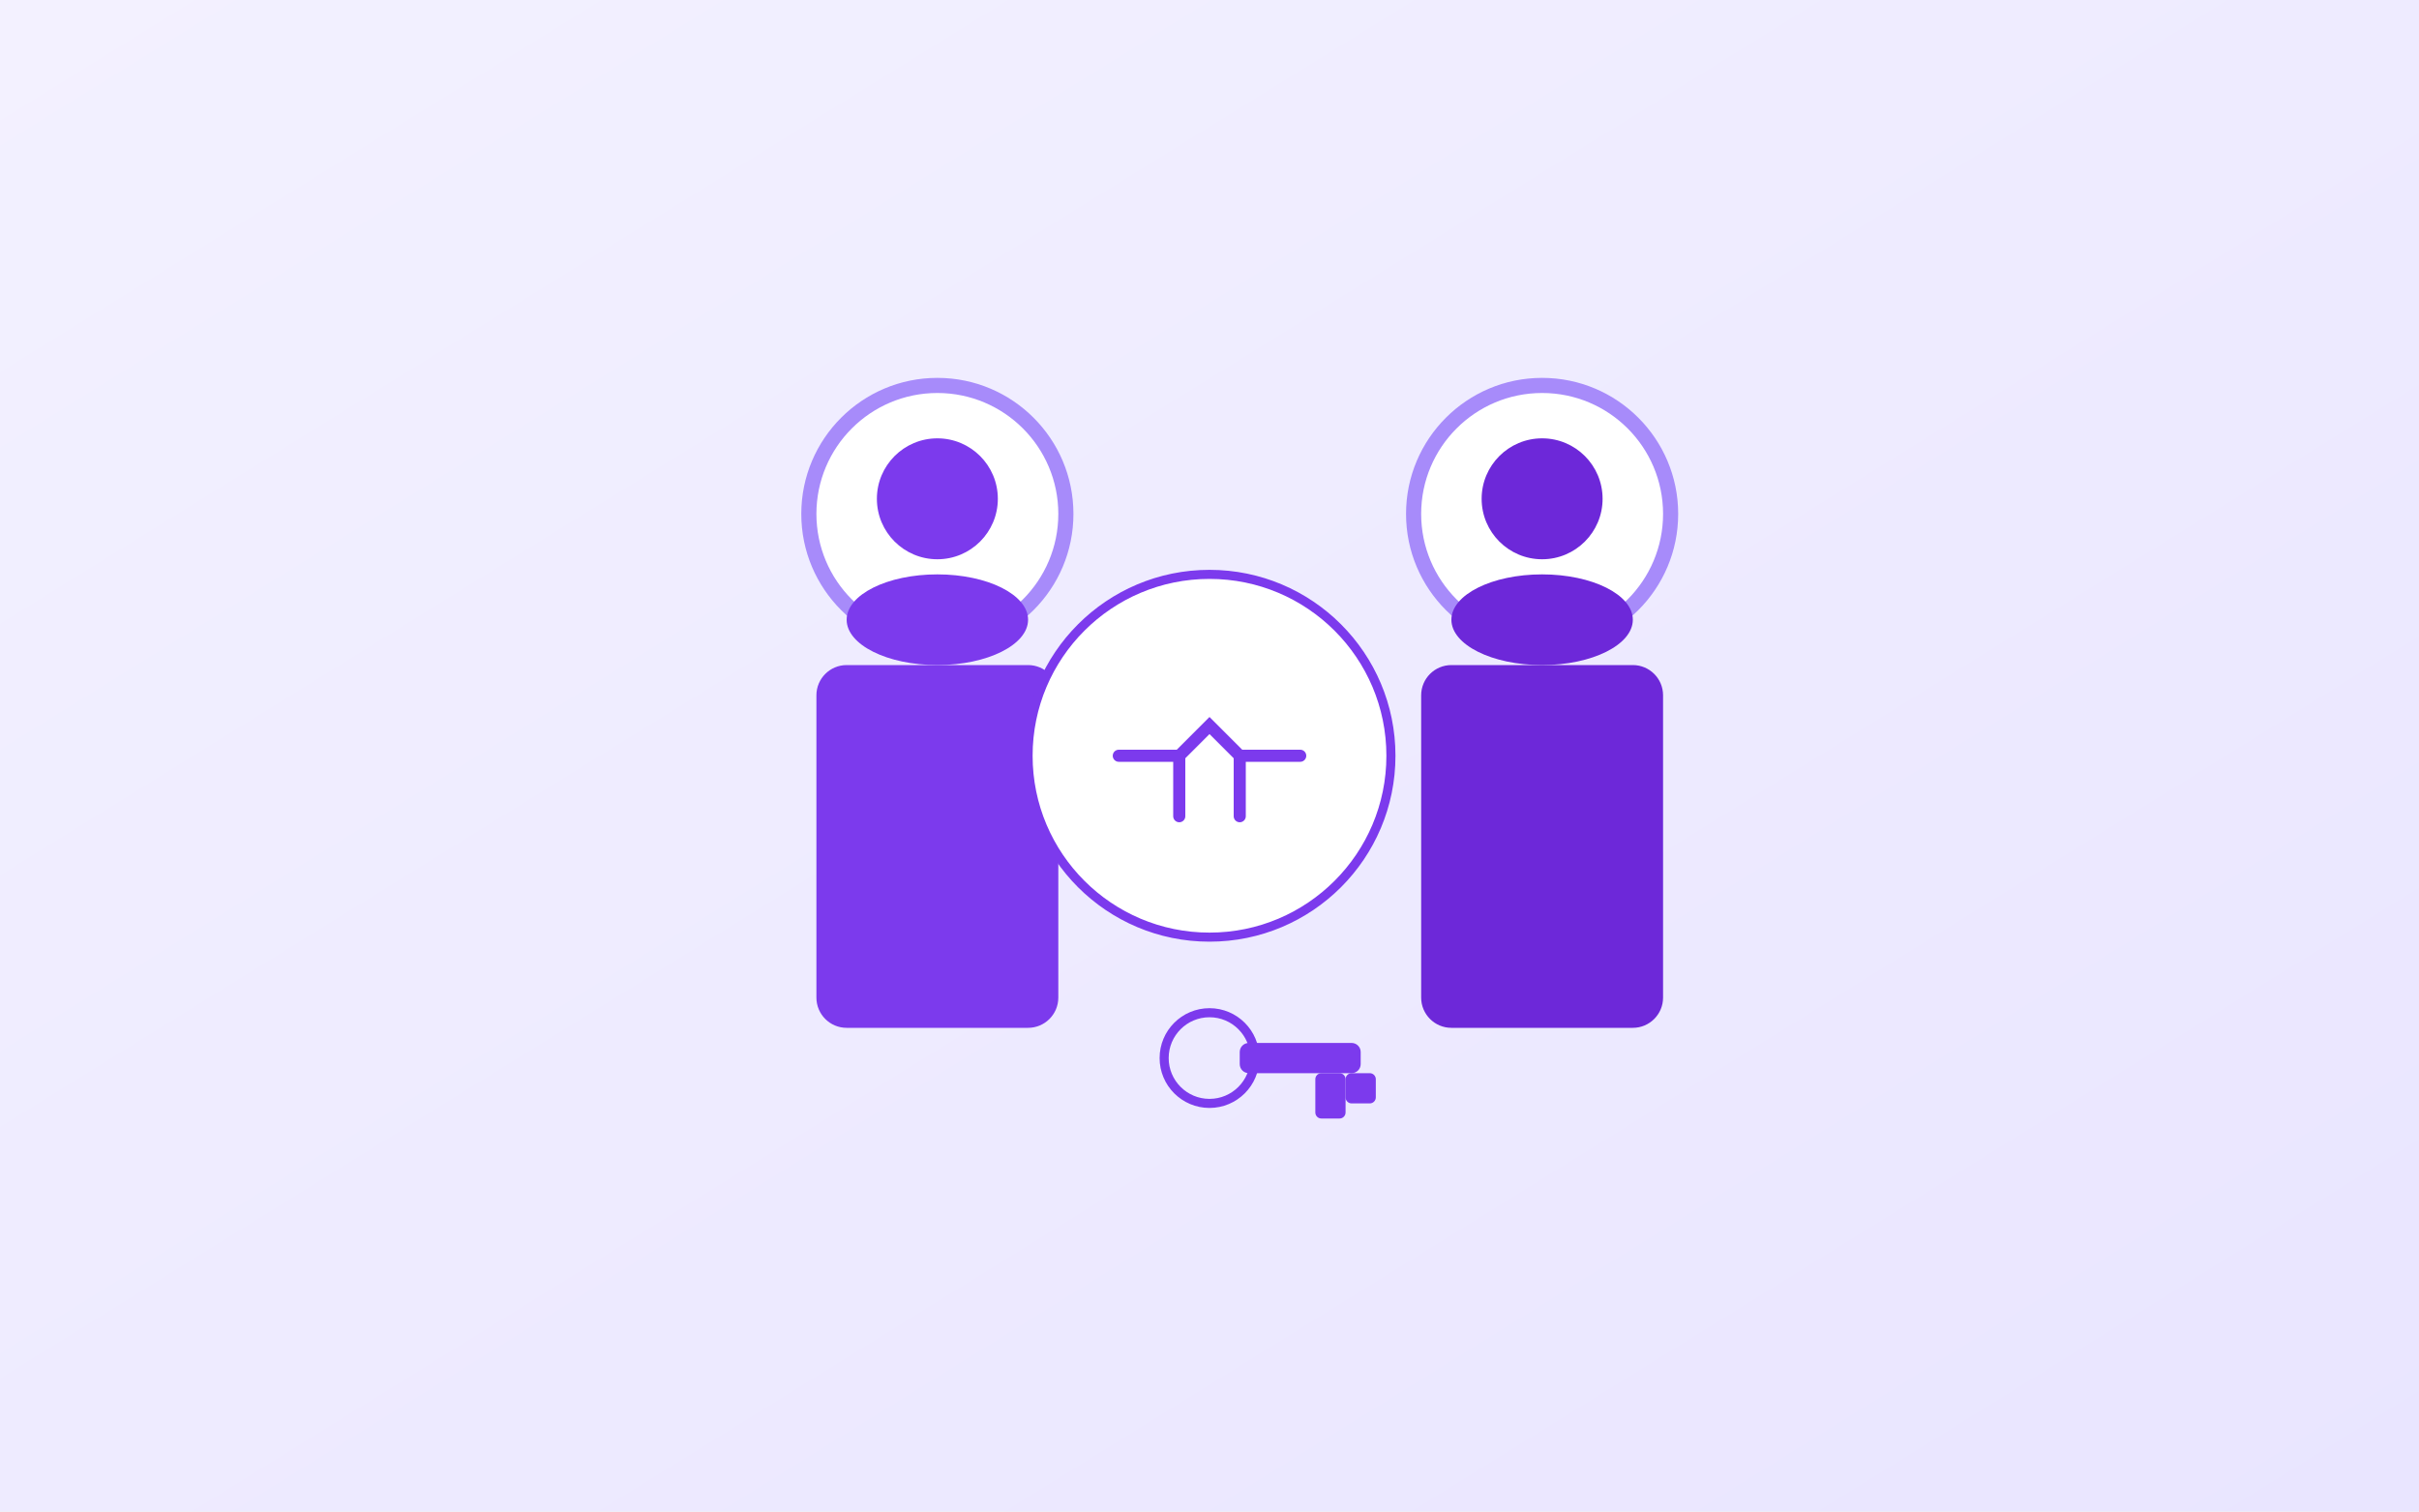
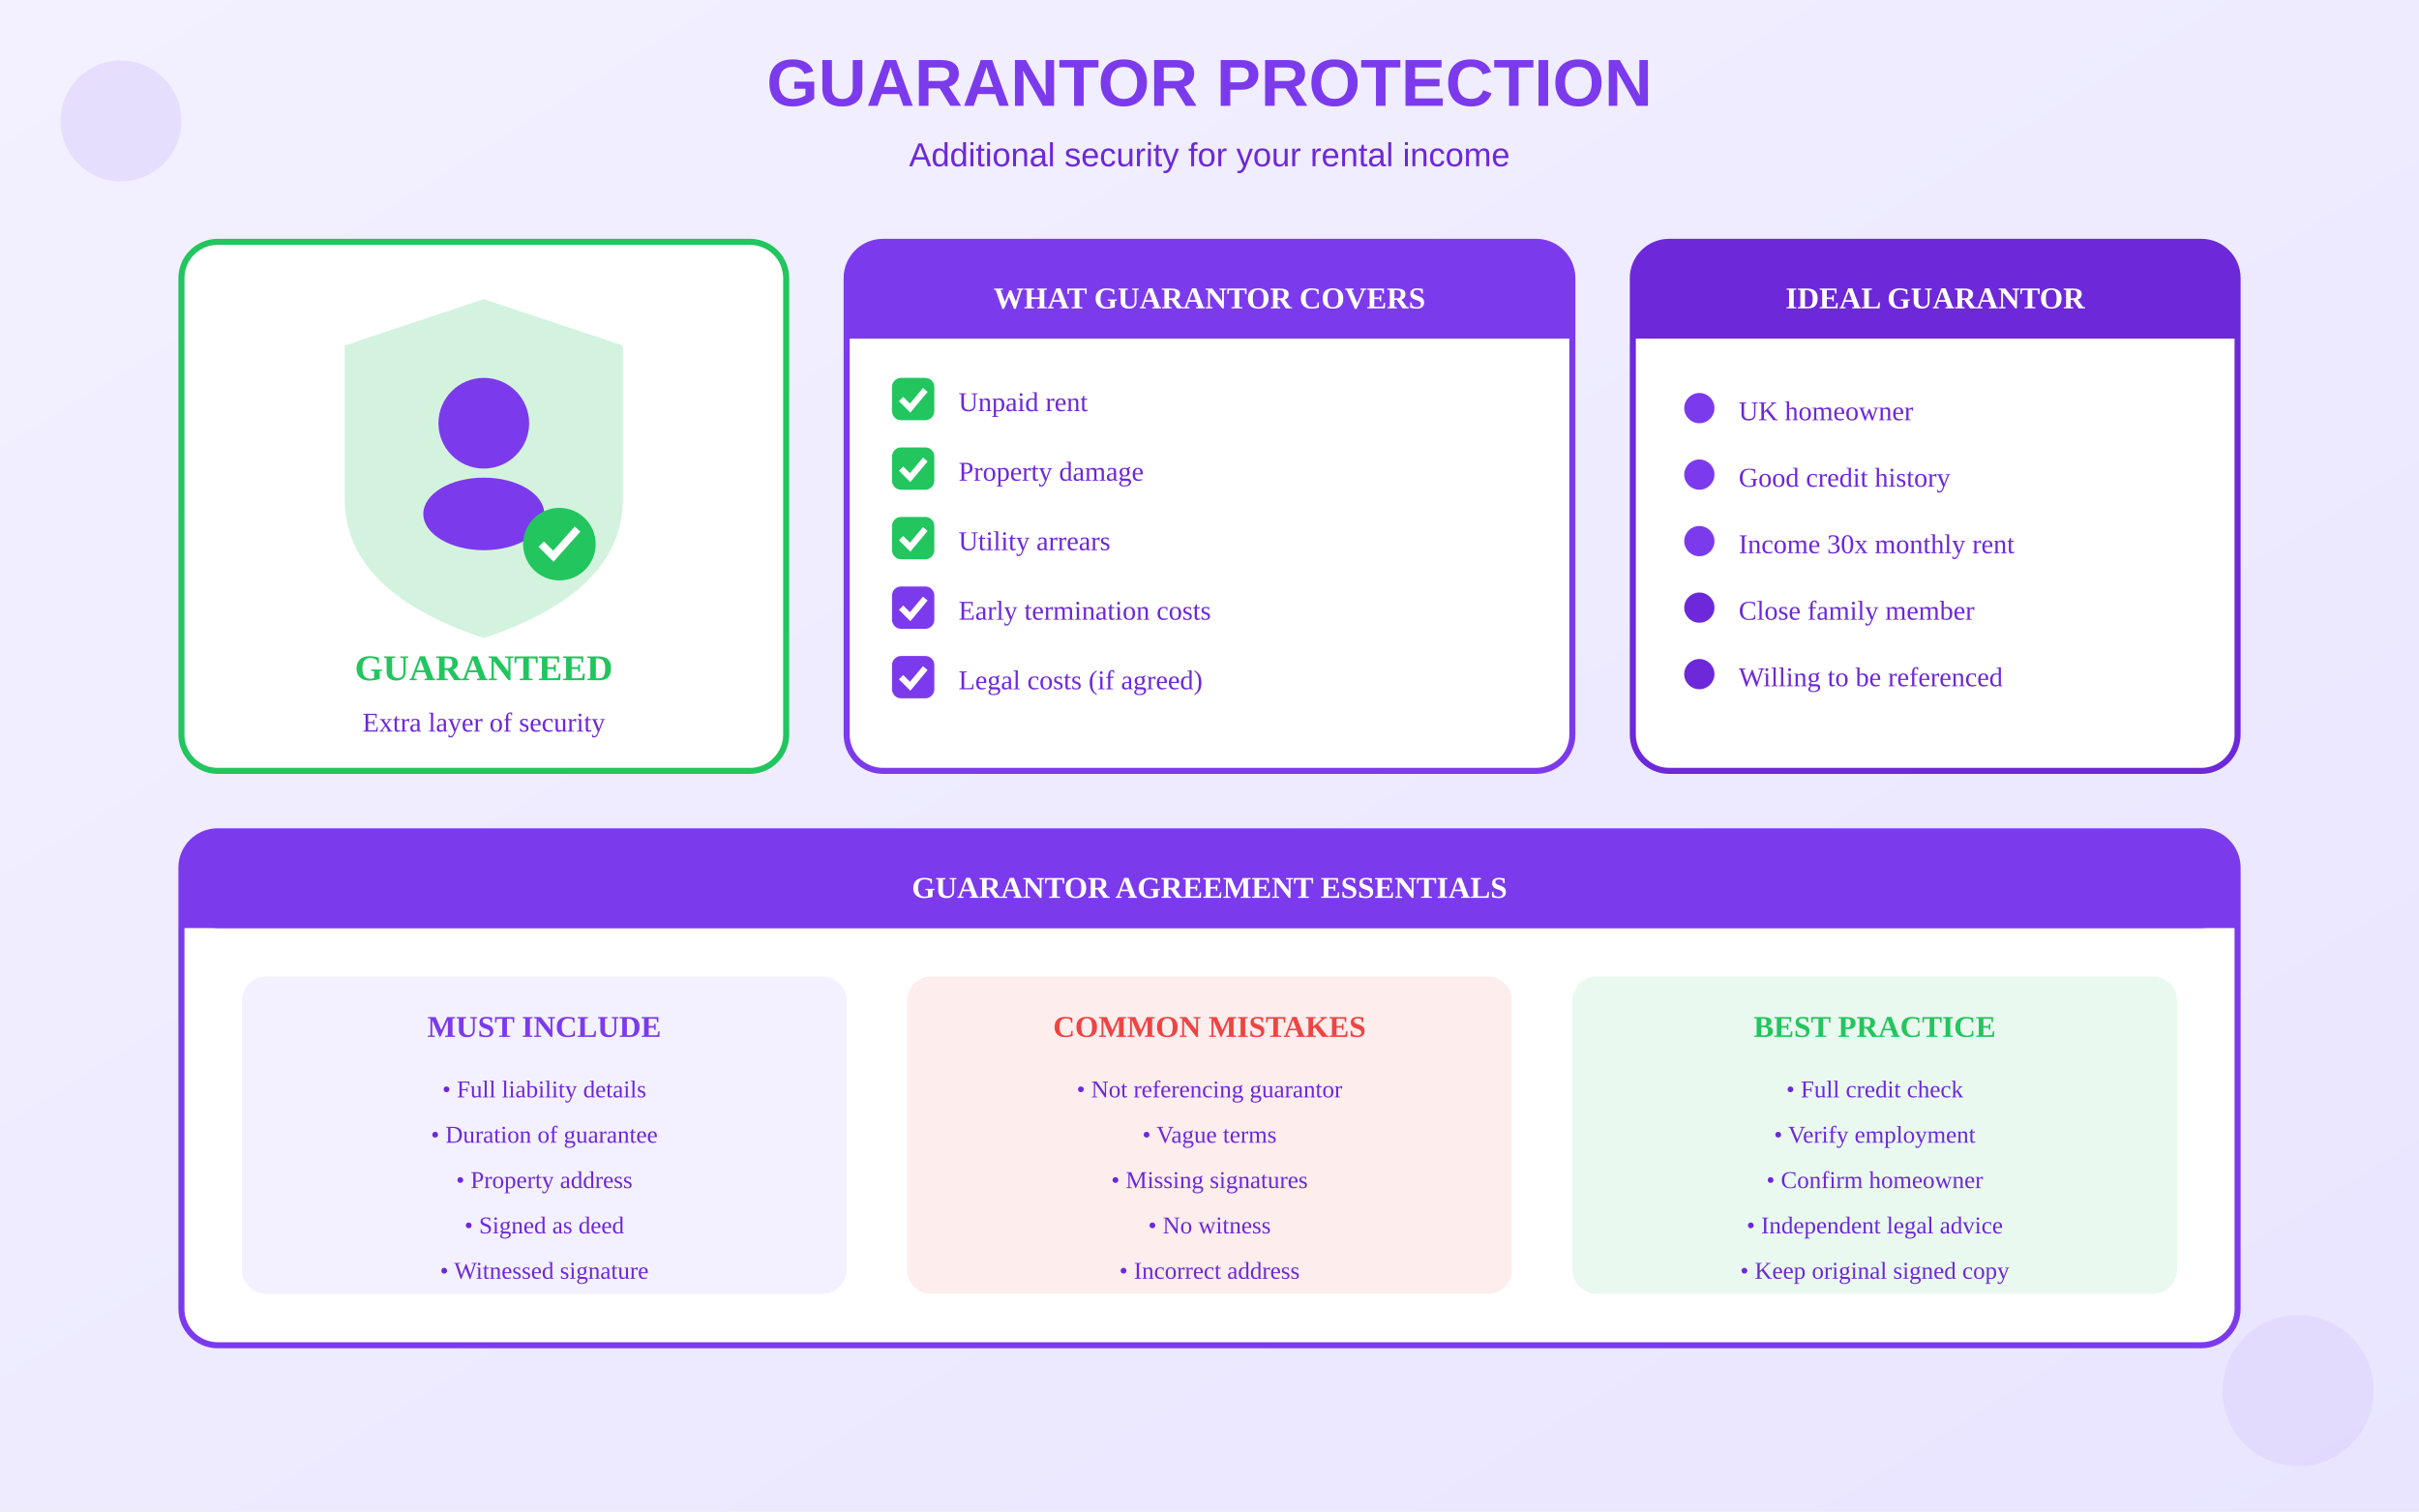
<svg xmlns="http://www.w3.org/2000/svg" viewBox="0 0 800 500">
  <defs>
    <linearGradient id="bgGrad" x1="0%" y1="0%" x2="100%" y2="100%">
      <stop offset="0%" style="stop-color:#F3F1FF" />
      <stop offset="100%" style="stop-color:#E9E5FF" />
    </linearGradient>
  </defs>
  <rect width="800" height="500" fill="url(#bgGrad)" />
-   <g transform="translate(250, 120)">
-     <circle cx="60" cy="50" r="45" fill="#A78BFA" />
-     <circle cx="60" cy="50" r="40" fill="white" />
-     <circle cx="60" cy="45" r="20" fill="#7C3AED" />
-     <ellipse cx="60" cy="85" rx="30" ry="15" fill="#7C3AED" />
-     <rect x="20" y="100" width="80" height="120" rx="10" fill="#7C3AED" />
+   <text x="400" y="35" text-anchor="middle" fill="#7C3AED" font-size="22" font-weight="bold" font-family="Arial">GUARANTOR PROTECTION</text>
+   <text x="400" y="55" text-anchor="middle" fill="#6D28D9" font-size="11" font-family="Arial">Additional security for your rental income</text>
+   <g transform="translate(60, 80)">
+     <rect x="0" y="0" width="200" height="175" rx="12" fill="white" stroke="#22C55E" stroke-width="2" />
+     <g transform="translate(50, 15)">
+       <path d="M50 5 L95 20 L95 70 Q95 100 50 115 Q5 100 5 70 L5 20 Z" fill="#22C55E" opacity="0.2" stroke="#22C55E" stroke-width="2" />
+       <circle cx="50" cy="45" r="15" fill="#7C3AED" />
+       <ellipse cx="50" cy="75" rx="20" ry="12" fill="#7C3AED" />
+       <circle cx="75" cy="85" r="12" fill="#22C55E" />
+       <path d="M69 85 L73 89 L81 80" stroke="white" stroke-width="2.5" fill="none" />
+     </g>
+     <text x="100" y="145" text-anchor="middle" fill="#22C55E" font-size="12" font-weight="bold">GUARANTEED</text>
+     <text x="100" y="162" text-anchor="middle" fill="#6D28D9" font-size="9">Extra layer of security</text>
  </g>
-   <g transform="translate(350, 200)">
-     <circle cx="50" cy="50" r="60" fill="white" stroke="#7C3AED" stroke-width="3" />
-     <path d="M20 50 L40 50 L50 40 L60 50 L80 50" stroke="#7C3AED" stroke-width="4" fill="none" stroke-linecap="round" />
-     <path d="M40 50 L40 70 M60 50 L60 70" stroke="#7C3AED" stroke-width="4" stroke-linecap="round" />
+   <g transform="translate(280, 80)">
+     <rect x="0" y="0" width="240" height="175" rx="12" fill="white" stroke="#7C3AED" stroke-width="2" />
+     <rect x="0" y="0" width="240" height="32" rx="12" fill="#7C3AED" />
+     <rect x="0" y="20" width="240" height="12" fill="#7C3AED" />
+     <text x="120" y="22" text-anchor="middle" fill="white" font-size="10" font-weight="bold">WHAT GUARANTOR COVERS</text>
+     <g transform="translate(15, 45)">
+       <rect x="0" y="0" width="14" height="14" rx="3" fill="#22C55E" />
+       <path d="M3 7 L6 10 L11 4" stroke="white" stroke-width="2" fill="none" />
+       <text x="22" y="11" fill="#6D28D9" font-size="9">Unpaid rent</text>
+     </g>
+     <g transform="translate(15, 68)">
+       <rect x="0" y="0" width="14" height="14" rx="3" fill="#22C55E" />
+       <path d="M3 7 L6 10 L11 4" stroke="white" stroke-width="2" fill="none" />
+       <text x="22" y="11" fill="#6D28D9" font-size="9">Property damage</text>
+     </g>
+     <g transform="translate(15, 91)">
+       <rect x="0" y="0" width="14" height="14" rx="3" fill="#22C55E" />
+       <path d="M3 7 L6 10 L11 4" stroke="white" stroke-width="2" fill="none" />
+       <text x="22" y="11" fill="#6D28D9" font-size="9">Utility arrears</text>
+     </g>
+     <g transform="translate(15, 114)">
+       <rect x="0" y="0" width="14" height="14" rx="3" fill="#7C3AED" />
+       <path d="M3 7 L6 10 L11 4" stroke="white" stroke-width="2" fill="none" />
+       <text x="22" y="11" fill="#6D28D9" font-size="9">Early termination costs</text>
+     </g>
+     <g transform="translate(15, 137)">
+       <rect x="0" y="0" width="14" height="14" rx="3" fill="#7C3AED" />
+       <path d="M3 7 L6 10 L11 4" stroke="white" stroke-width="2" fill="none" />
+       <text x="22" y="11" fill="#6D28D9" font-size="9">Legal costs (if agreed)</text>
+     </g>
  </g>
-   <g transform="translate(450, 120)">
-     <circle cx="60" cy="50" r="45" fill="#A78BFA" />
-     <circle cx="60" cy="50" r="40" fill="white" />
-     <circle cx="60" cy="45" r="20" fill="#6D28D9" />
-     <ellipse cx="60" cy="85" rx="30" ry="15" fill="#6D28D9" />
-     <rect x="20" y="100" width="80" height="120" rx="10" fill="#6D28D9" />
+   <g transform="translate(540, 80)">
+     <rect x="0" y="0" width="200" height="175" rx="12" fill="white" stroke="#6D28D9" stroke-width="2" />
+     <rect x="0" y="0" width="200" height="32" rx="12" fill="#6D28D9" />
+     <rect x="0" y="20" width="200" height="12" fill="#6D28D9" />
+     <text x="100" y="22" text-anchor="middle" fill="white" font-size="10" font-weight="bold">IDEAL GUARANTOR</text>
+     <g transform="translate(15, 48)">
+       <circle cx="7" cy="7" r="5" fill="#7C3AED" />
+       <text x="20" y="11" fill="#6D28D9" font-size="9">UK homeowner</text>
+     </g>
+     <g transform="translate(15, 70)">
+       <circle cx="7" cy="7" r="5" fill="#7C3AED" />
+       <text x="20" y="11" fill="#6D28D9" font-size="9">Good credit history</text>
+     </g>
+     <g transform="translate(15, 92)">
+       <circle cx="7" cy="7" r="5" fill="#7C3AED" />
+       <text x="20" y="11" fill="#6D28D9" font-size="9">Income 30x monthly rent</text>
+     </g>
+     <g transform="translate(15, 114)">
+       <circle cx="7" cy="7" r="5" fill="#6D28D9" />
+       <text x="20" y="11" fill="#6D28D9" font-size="9">Close family member</text>
+     </g>
+     <g transform="translate(15, 136)">
+       <circle cx="7" cy="7" r="5" fill="#6D28D9" />
+       <text x="20" y="11" fill="#6D28D9" font-size="9">Willing to be referenced</text>
+     </g>
  </g>
-   <g transform="translate(380, 330)">
-     <circle cx="20" cy="20" r="15" fill="none" stroke="#7C3AED" stroke-width="3" />
-     <rect x="30" y="15" width="40" height="10" rx="3" fill="#7C3AED" />
-     <rect x="55" y="25" width="10" height="15" rx="2" fill="#7C3AED" />
-     <rect x="65" y="25" width="10" height="10" rx="2" fill="#7C3AED" />
+   <g transform="translate(60, 275)">
+     <rect x="0" y="0" width="680" height="170" rx="12" fill="white" stroke="#7C3AED" stroke-width="2" />
+     <rect x="0" y="0" width="680" height="32" rx="12" fill="#7C3AED" />
+     <rect x="0" y="20" width="680" height="12" fill="#7C3AED" />
+     <text x="340" y="22" text-anchor="middle" fill="white" font-size="10" font-weight="bold">GUARANTOR AGREEMENT ESSENTIALS</text>
+     <g transform="translate(20, 48)">
+       <rect x="0" y="0" width="200" height="105" rx="8" fill="#F3F1FF" />
+       <text x="100" y="20" text-anchor="middle" fill="#7C3AED" font-size="10" font-weight="bold">MUST INCLUDE</text>
+       <text x="100" y="40" text-anchor="middle" fill="#6D28D9" font-size="8">• Full liability details</text>
+       <text x="100" y="55" text-anchor="middle" fill="#6D28D9" font-size="8">• Duration of guarantee</text>
+       <text x="100" y="70" text-anchor="middle" fill="#6D28D9" font-size="8">• Property address</text>
+       <text x="100" y="85" text-anchor="middle" fill="#6D28D9" font-size="8">• Signed as deed</text>
+       <text x="100" y="100" text-anchor="middle" fill="#6D28D9" font-size="8">• Witnessed signature</text>
+     </g>
+     <g transform="translate(240, 48)">
+       <rect x="0" y="0" width="200" height="105" rx="8" fill="#EF4444" opacity="0.1" />
+       <text x="100" y="20" text-anchor="middle" fill="#EF4444" font-size="10" font-weight="bold">COMMON MISTAKES</text>
+       <text x="100" y="40" text-anchor="middle" fill="#6D28D9" font-size="8">• Not referencing guarantor</text>
+       <text x="100" y="55" text-anchor="middle" fill="#6D28D9" font-size="8">• Vague terms</text>
+       <text x="100" y="70" text-anchor="middle" fill="#6D28D9" font-size="8">• Missing signatures</text>
+       <text x="100" y="85" text-anchor="middle" fill="#6D28D9" font-size="8">• No witness</text>
+       <text x="100" y="100" text-anchor="middle" fill="#6D28D9" font-size="8">• Incorrect address</text>
+     </g>
+     <g transform="translate(460, 48)">
+       <rect x="0" y="0" width="200" height="105" rx="8" fill="#22C55E" opacity="0.1" />
+       <text x="100" y="20" text-anchor="middle" fill="#22C55E" font-size="10" font-weight="bold">BEST PRACTICE</text>
+       <text x="100" y="40" text-anchor="middle" fill="#6D28D9" font-size="8">• Full credit check</text>
+       <text x="100" y="55" text-anchor="middle" fill="#6D28D9" font-size="8">• Verify employment</text>
+       <text x="100" y="70" text-anchor="middle" fill="#6D28D9" font-size="8">• Confirm homeowner</text>
+       <text x="100" y="85" text-anchor="middle" fill="#6D28D9" font-size="8">• Independent legal advice</text>
+       <text x="100" y="100" text-anchor="middle" fill="#6D28D9" font-size="8">• Keep original signed copy</text>
+     </g>
  </g>
+   <circle cx="40" cy="40" r="20" fill="#7C3AED" opacity="0.1" />
+   <circle cx="760" cy="460" r="25" fill="#A78BFA" opacity="0.12" />
</svg>
